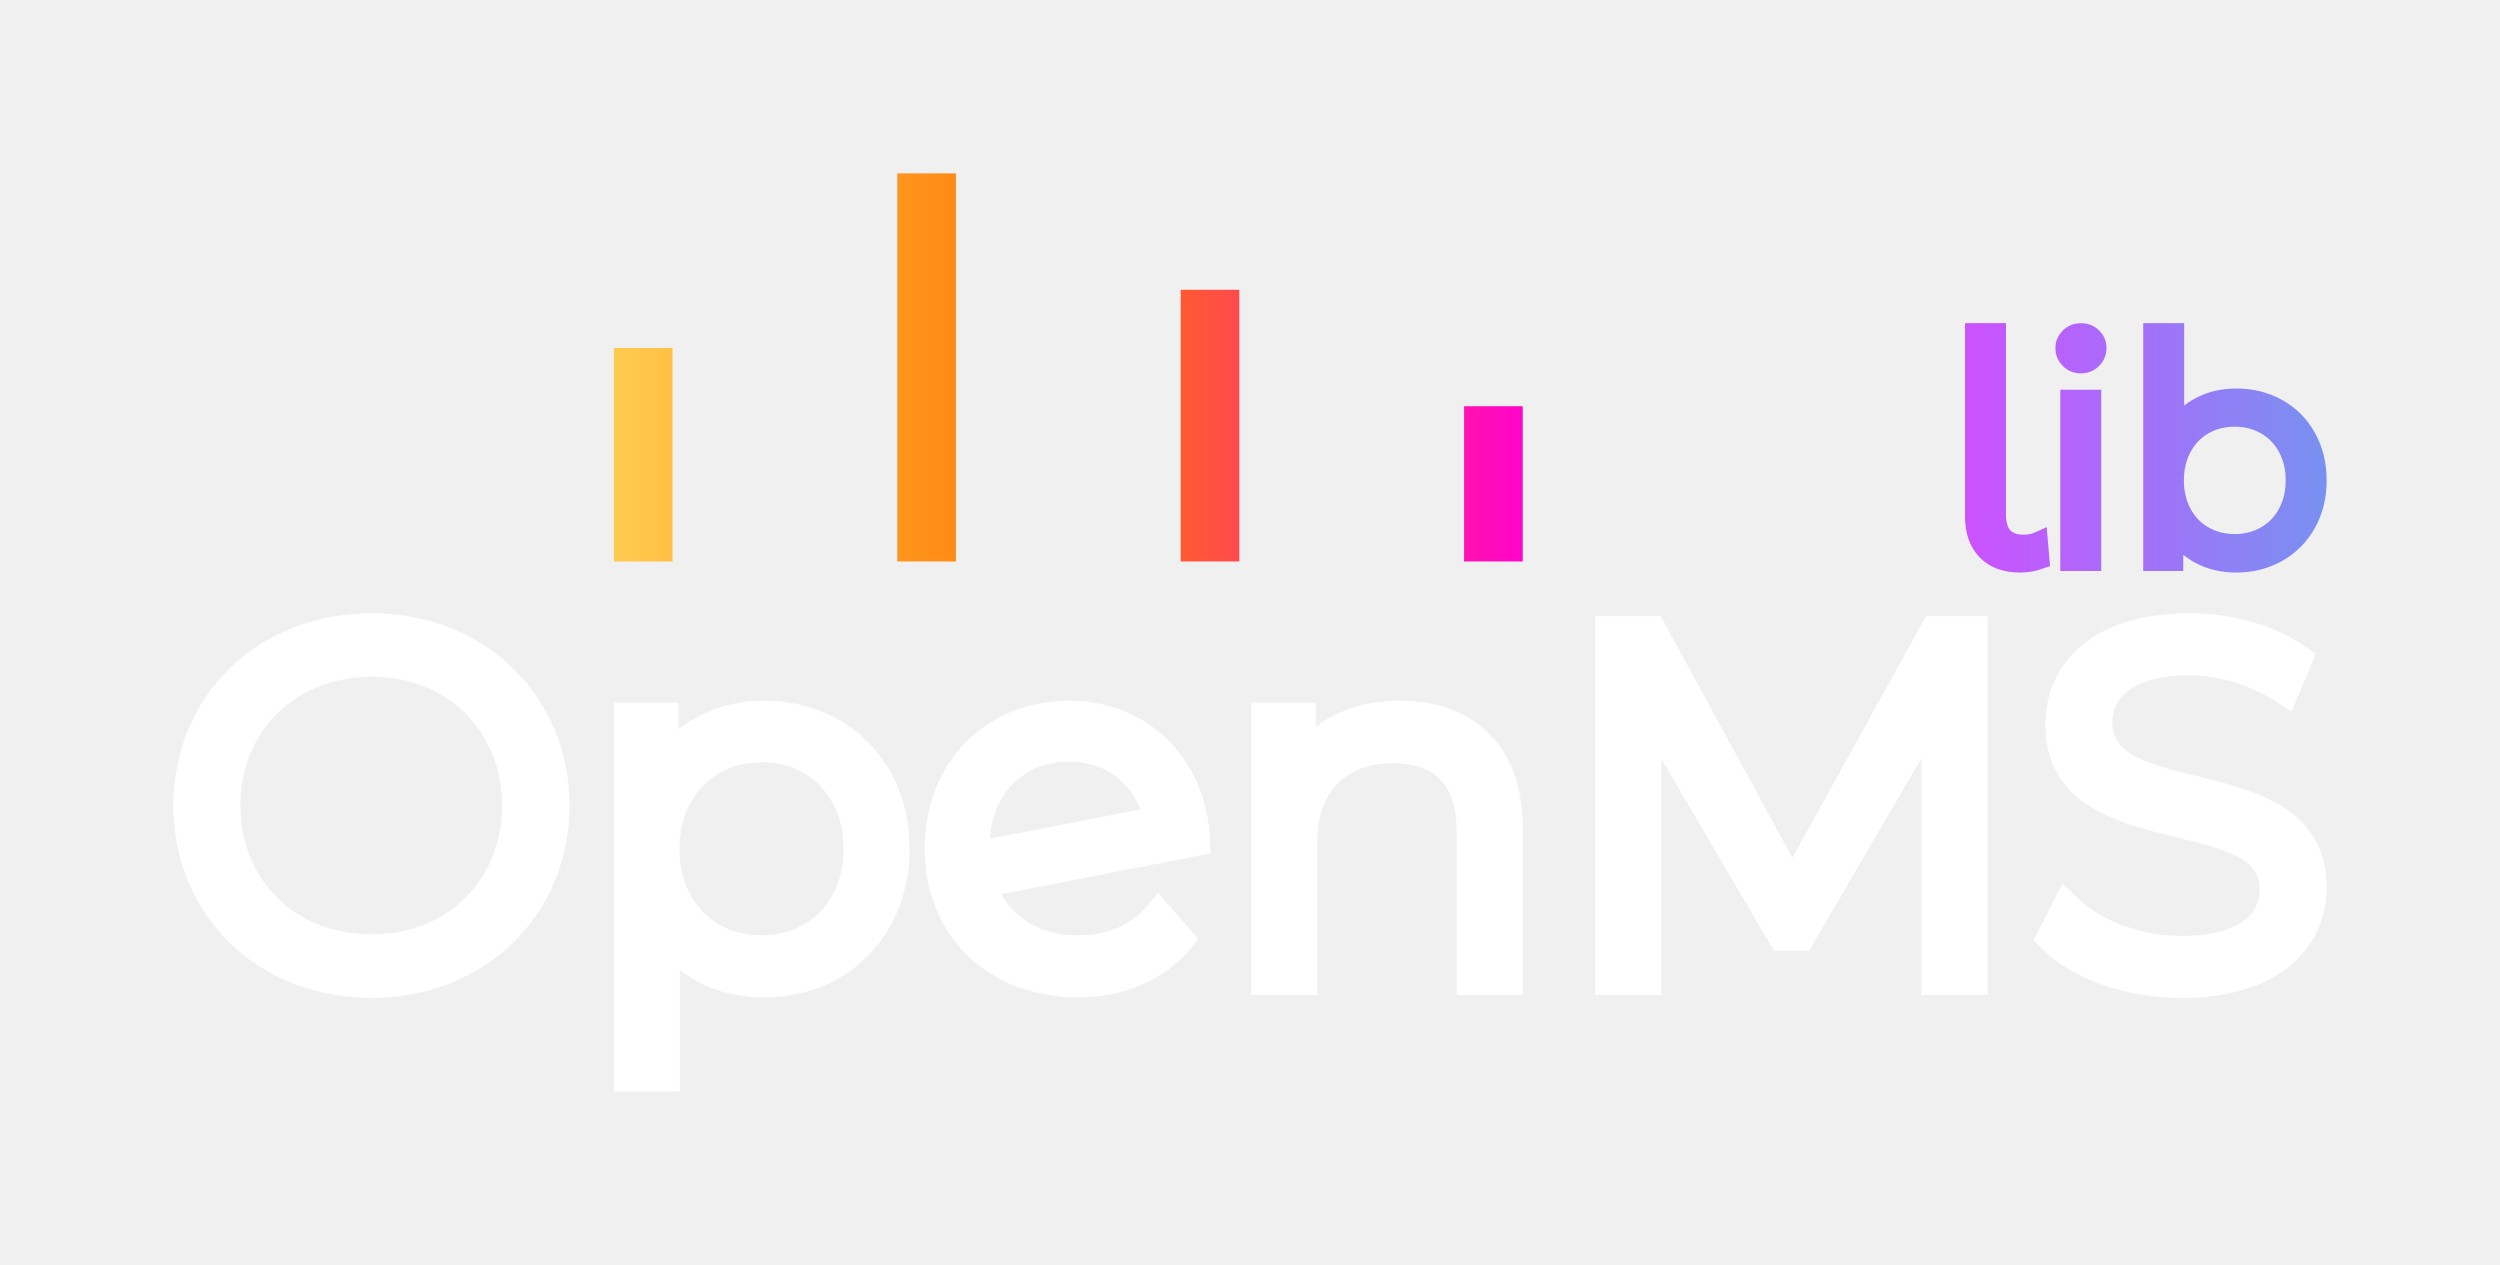
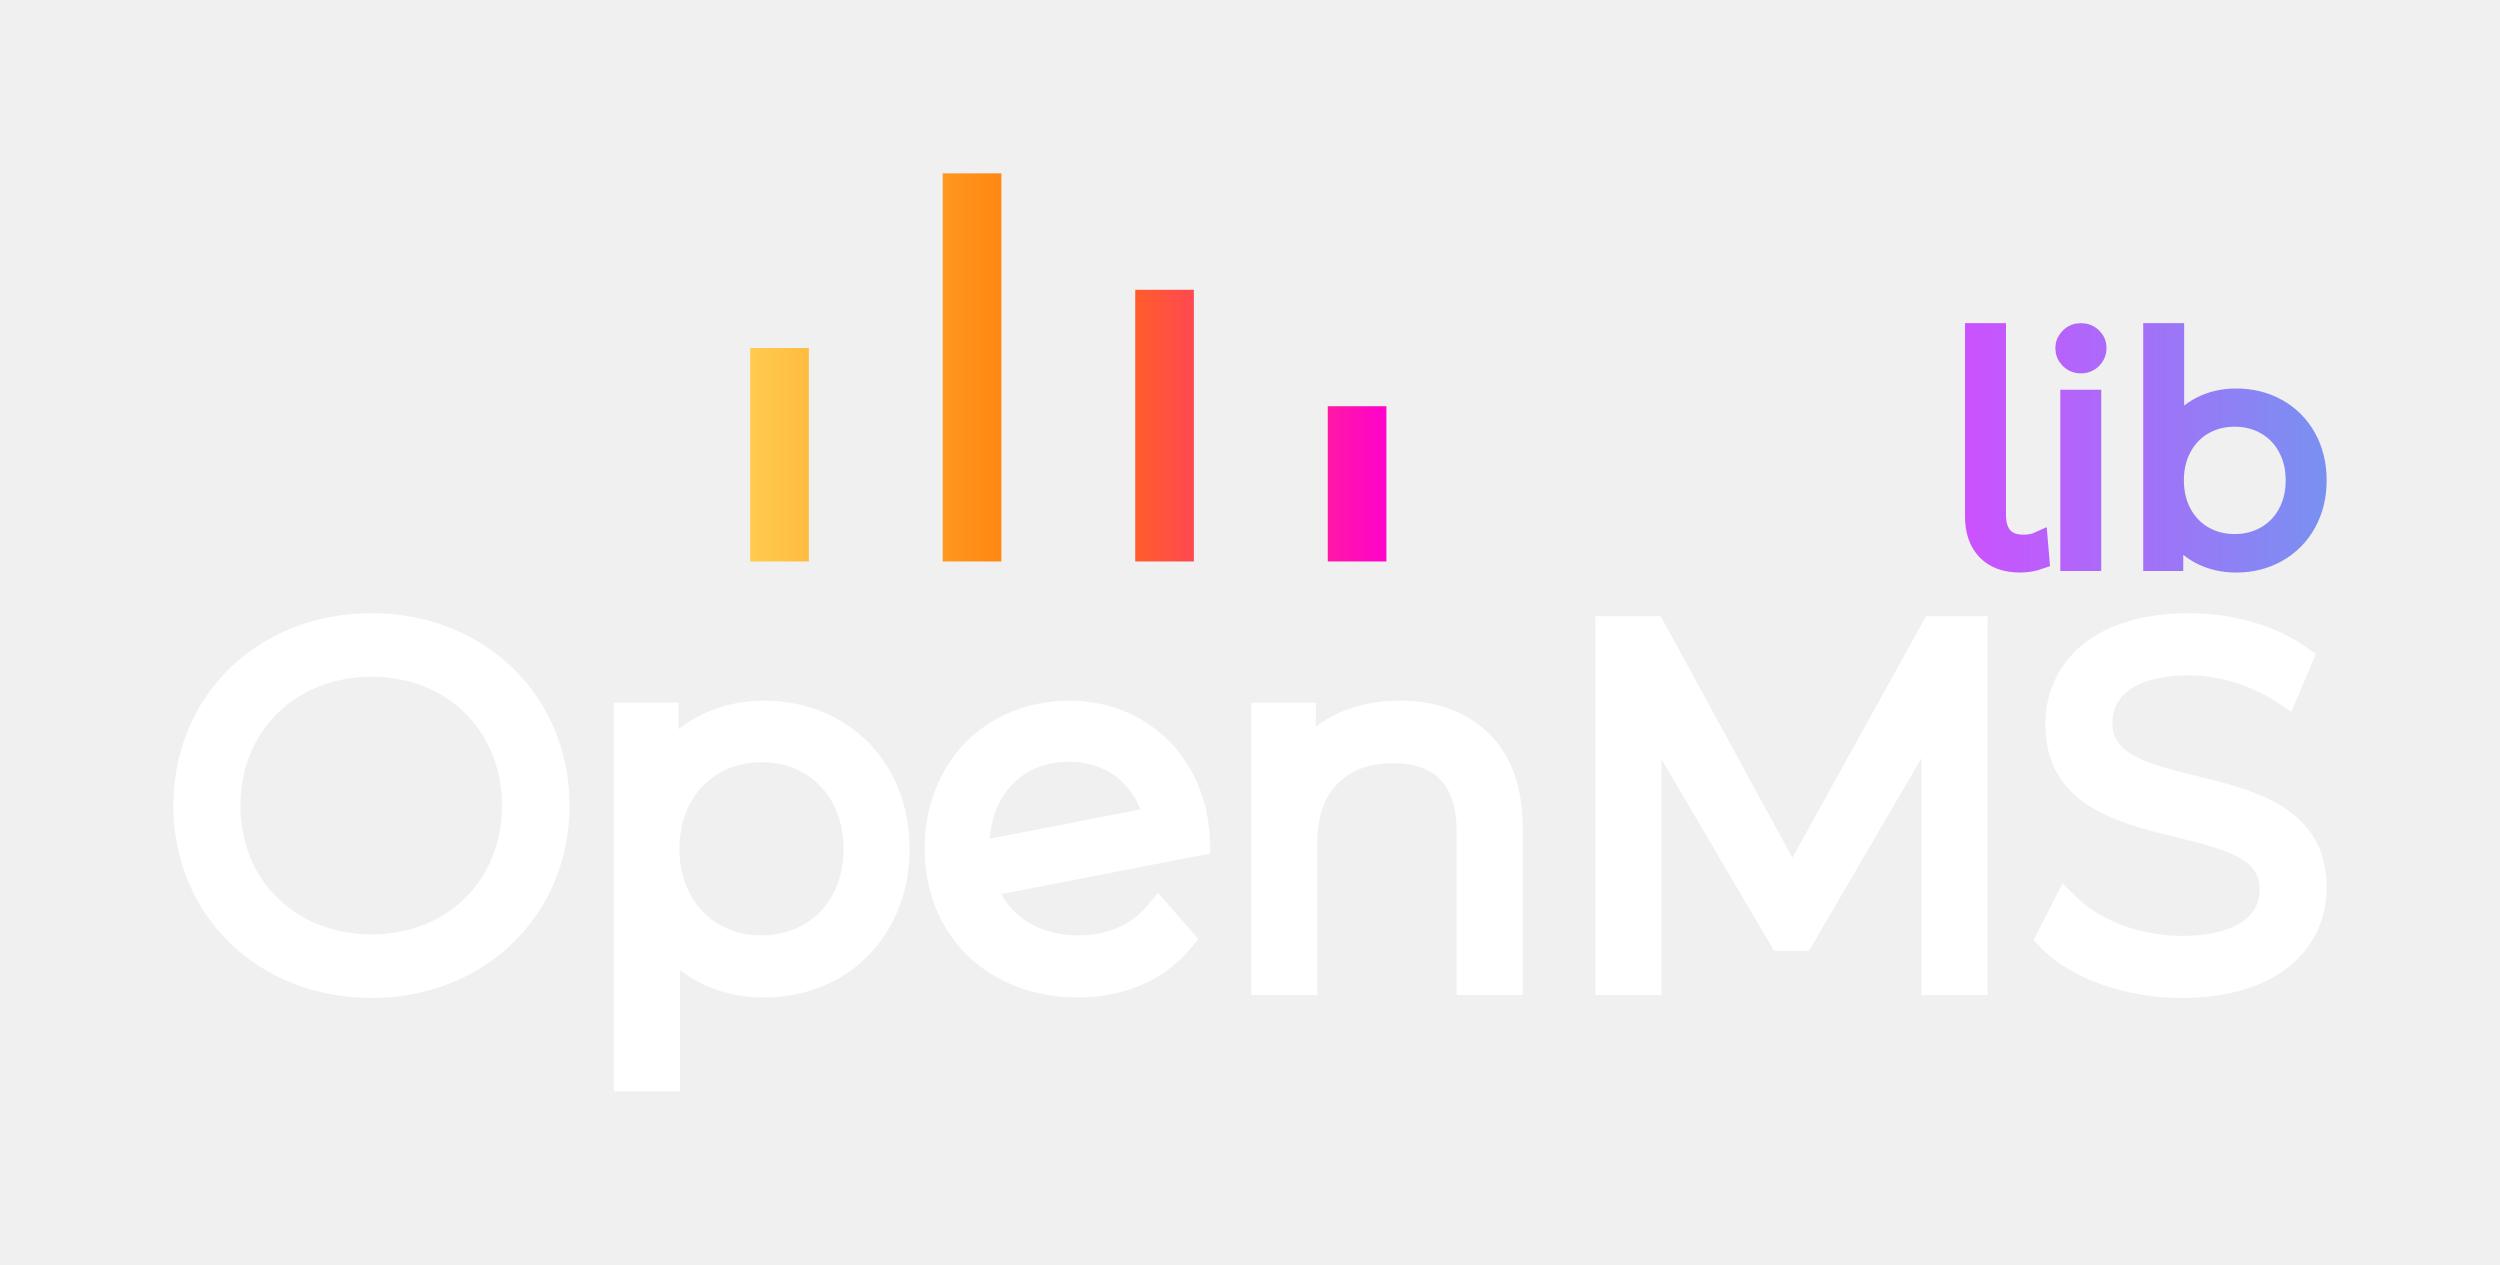
<svg xmlns="http://www.w3.org/2000/svg" viewBox="-34.63 -102.88 966.23 488.82" role="img" aria-labelledby="title">
  <defs>
-     <linearGradient id="openms-peak" x1="202.63" y1="0" x2="553.89" y2="0" gradientUnits="userSpaceOnUse">
+     <linearGradient id="openms-peak" x1="255.319" y1="0" x2="501.201" y2="0" gradientUnits="userSpaceOnUse">
      <stop offset="0" stop-color="#ffcb4f" />
      <stop offset="0.5" stop-color="#ff7501" />
      <stop offset="1" stop-color="#ff03cb" />
    </linearGradient>
    <linearGradient id="openms-lib" x1="8.117" y1="0" x2="147.873" y2="0" gradientUnits="userSpaceOnUse">
      <stop offset="0" stop-color="#cc51ff" />
      <stop offset="1" stop-color="#7891f1" />
    </linearGradient>
  </defs>
  <g id="peak_bar_1" fill="url(#openms-peak)">
-     <rect x="202.63" y="31.62" width="22.66" height="82.5" />
+     <rect x="255.319" y="31.62" width="22.66" height="82.5" />
  </g>
  <g id="peak_bar_2" fill="url(#openms-peak)">
-     <rect x="312.163" y="-35.88" width="22.66" height="150" />
+     <rect x="329.726" y="-35.88" width="22.66" height="150" />
  </g>
  <g id="peak_bar_3" fill="url(#openms-peak)">
-     <rect x="421.697" y="9.12" width="22.66" height="105" />
+     <rect x="404.134" y="9.12" width="22.66" height="105" />
  </g>
  <g id="peak_bar_4" fill="url(#openms-peak)">
-     <rect x="531.23" y="54.12" width="22.66" height="60" />
+     <rect x="478.541" y="54.12" width="22.66" height="60" />
  </g>
  <g id="letter_O" fill="#ffffff">
    <path d="m38.31,208.47c0-39.2,29.98-68.41,70.72-68.41s70.52,29.02,70.52,68.41-30.17,68.41-70.52,68.41c-40.74-.01-70.72-29.22-70.72-68.41Zm127.02,0c0-32.09-24.02-55.73-56.3-55.73s-56.69,23.64-56.69,55.73,24.21,55.73,56.69,55.73c32.28-.01,56.3-23.65,56.3-55.73Z" />
    <path d="m109.03,282.82c-21.23,0-40.68-7.53-54.77-21.19-14.11-13.68-21.89-32.56-21.89-53.16s7.77-39.49,21.89-53.17c14.09-13.66,33.54-21.18,54.77-21.18,43.59,0,76.46,31.96,76.46,74.35s-32.87,74.35-76.46,74.35Zm0-136.82c-37.54,0-64.78,26.27-64.78,62.47s27.24,62.46,64.78,62.47c17.99,0,34.42-6.31,46.26-17.76,11.81-11.43,18.32-27.31,18.32-44.71s-6.51-33.28-18.32-44.71c-11.84-11.45-28.27-17.76-46.26-17.76Zm0,124.14c-35.71,0-62.63-26.51-62.63-61.67s26.93-61.67,62.63-61.67,62.24,26.51,62.24,61.67-26.76,61.66-62.24,61.67Zm0-111.46c-29.41,0-50.75,20.94-50.75,49.79s21.34,49.79,50.75,49.79c29.18,0,50.36-20.95,50.36-49.79s-21.18-49.79-50.36-49.79Z" />
  </g>
  <g id="letter_p" fill="#ffffff">
    <path d="m310.99,225.18c0,30.75-21.52,51.5-50.35,51.5-16.14,0-29.98-6.92-38.43-19.99v56.31h-13.64v-138.36h13.07v19.99c8.26-13.45,22.29-20.76,39.01-20.76,28.82,0,50.34,20.76,50.34,51.31Zm-13.64,0c0-23.44-16.33-39.39-37.66-39.39s-37.66,15.95-37.66,39.39,16.14,39.39,37.66,39.39,37.66-15.75,37.66-39.39Z" />
    <path d="m228.15,318.94h-25.52v-150.24h24.95v10.31c8.93-7.16,20.38-11.08,33.07-11.08,32.61,0,56.28,24.08,56.28,57.25s-23.67,57.44-56.29,57.44c-12.55,0-23.68-3.7-32.49-10.64v46.96Zm-13.64-11.88h1.76v-70.5l1.7,2.63c-1.23-4.36-1.88-9.06-1.88-14.01,0-4.43.52-8.66,1.51-12.62l-1.9,3.09v-35.07h-1.19v126.48Zm35.68-37.5c3.3.78,6.8,1.17,10.45,1.17,26.15,0,44.41-18.73,44.41-45.56s-18.26-45.37-44.4-45.37c-.87,0-1.73.02-2.59.07.54-.02,1.08-.03,1.63-.03,25.26,0,43.6,19.06,43.6,45.33s-18.34,45.33-43.6,45.33c-3.29,0-6.47-.32-9.5-.95Zm9.5-77.83c-18.68,0-31.72,13.75-31.72,33.45s13.04,33.45,31.72,33.45,31.72-13.75,31.72-33.45-13.04-33.45-31.72-33.45Z" />
  </g>
  <g id="letter_e" fill="#ffffff">
    <path d="m413.03,251.32l7.69,8.84c-9.03,10.76-22.87,16.52-38.82,16.52-31.51,0-53.23-21.52-53.23-51.5s20.95-51.31,49.97-51.31c27.09,0,47.46,19.79,48.42,48.23l-83.01,16.14c5,16.34,19.22,26.33,38.05,26.33,12.48,0,23.44-4.41,30.93-13.25Zm-71.1-27.1c0,1.54,0,2.88.19,4.23l71.29-13.84c-2.88-16.53-16.14-29.02-34.78-29.02-21.52.01-36.7,15.76-36.7,38.63Z" />
    <path d="m381.9,282.62c-16.74,0-31.86-5.75-42.58-16.19-10.7-10.43-16.59-25.07-16.59-41.25,0-33.17,23.51-57.25,55.91-57.25,30.44,0,53.3,22.7,54.36,53.97l.17,5.06-80.83,15.72c5.58,10.1,16.29,15.95,29.76,15.95,11.09,0,20.22-3.86,26.4-11.15l4.47-5.28,15.56,17.89-3.26,3.89c-10.09,12.02-25.49,18.64-43.37,18.64Zm-16.99-100.9c-18.36,5.39-30.3,21.77-30.3,43.46,0,26.82,19.45,45.56,47.29,45.56,11.65,0,21.89-3.39,29.49-9.67-7.89,6.13-18.02,9.44-29.29,9.44-21.21,0-37.97-11.7-43.73-30.53l-1.93-6.31.41-.08-.61-4.31c-.25-1.76-.25-3.36-.25-5.06,0-12.57,4.23-23.93,11.92-31.99,4.66-4.88,10.47-8.45,17-10.51Zm13.72,9.81c-17.45,0-29.47,11.83-30.66,29.73l58.09-11.28c-4.18-11.38-14.43-18.46-27.42-18.46Zm17.76-8.17c11.89,5.37,20.43,16.21,22.87,30.23l.67,3.84.79-.15c-2.04-15.91-11.12-28.19-24.33-33.92Z" />
  </g>
  <g id="letter_n_short" fill="#ffffff" stroke="#ffffff">
    <path d="M547.95 217.11V275.73H534.31V218.45Q534.31 202.69 526.43 194.43Q518.55 186.16 503.94 186.16Q487.60 186.16 478.09 195.87Q468.58 205.58 468.58 222.68V275.73H454.93V174.63H468.00V193.28Q473.57 184.05 483.47 178.96Q493.37 173.86 506.44 173.86Q525.47 173.86 536.71 184.92Q547.95 195.97 547.95 217.11Z" stroke-width="11.88" stroke-linejoin="miter" />
  </g>
  <g id="letter_M" fill="#ffffff" transform="translate(53.60 -187.20)">
    <path d="m674.02,328.42v134.51h-13.64v-107.61l-52.84,90.51h-6.73l-52.84-89.94v107.04h-13.64v-134.51h15.79l54.35,99.74,55.19-99.74h14.36Z" />
    <path d="m679.96,468.87h-25.52v-91.59l-43.49,74.49h-13.54l-43.5-74.04v91.14h-25.52v-146.39h25.25l50.87,93.34,51.65-93.34h23.8v146.39Zm-13.64-11.88h1.76v-122.63h-1.76v122.63Zm-126.05,0h1.76v-122.63h-1.76v122.63Zm1.94-122.63l60.44,102.88-56.06-102.88h-4.38Zm120.95,0l-46.79,84.56,49.37-84.56h-2.58Z" />
  </g>
  <g id="letter_S" fill="#ffffff" transform="translate(53.60 -187.20)">
    <path d="m704.96,446.6l5.57-10.95c9.61,9.42,26.71,16.33,44.39,16.33,25.17,0,36.12-10.57,36.12-23.83,0-36.9-82.82-14.22-82.82-63.99,0-19.79,15.37-36.9,49.58-36.9,15.18,0,30.94,4.42,41.7,11.92l-4.81,11.34c-11.53-7.5-24.98-11.14-36.9-11.14-24.6,0-35.55,10.95-35.55,24.41,0,36.9,82.82,14.6,82.82,63.6,0,19.79-15.76,36.7-50.15,36.7-20.17,0-39.96-7.12-49.95-17.49Z" />
    <path d="m754.91,470.03c-21.64,0-42.93-7.58-54.23-19.31l-2.93-3.04,11.16-21.94,5.78,5.67c9.07,8.89,24.86,14.63,40.23,14.63,19.18,0,30.18-6.52,30.18-17.89s-10.33-14.92-32.25-20.26c-22.53-5.49-50.57-12.32-50.57-43.73,0-12.07,5.01-22.88,14.1-30.44,9.76-8.11,24.08-12.4,41.42-12.4s33.43,4.85,45.1,12.99l3.95,2.76-9.46,22.3-5.94-3.86c-9.94-6.47-22.21-10.18-33.66-10.18-18.82,0-29.61,6.73-29.61,18.47s12.35,15.49,32.49,20.41c22.42,5.47,50.33,12.29,50.33,43.19,0,12.05-5.1,22.84-14.37,30.38-9.86,8.02-24.29,12.26-41.72,12.26Zm-42.61-24.77c9.73,7.81,26.2,12.88,42.61,12.88,27.27,0,44.21-11.79,44.21-30.76,0-20.07-16.34-25.56-41.27-31.65-19.48-4.75-41.55-10.14-41.55-31.95,0-14.67,10.9-30.35,41.49-30.35,11.42,0,23.5,3.07,34.06,8.56l.2-.46c-9.41-5.21-22.08-8.34-34.25-8.34-27.33,0-43.64,11.57-43.64,30.96,0,20.54,16.43,26.08,41.5,32.19,19.37,4.72,41.32,10.06,41.32,31.8,0,8.77-3.93,16.47-11.06,21.68-7.34,5.37-17.77,8.09-31,8.09-15.32,0-31.15-4.95-42.46-12.97l-.16.31Z" />
  </g>
  <g id="text_lib" fill="url(#openms-lib)" stroke="url(#openms-lib)" transform="translate(716.72 0.00)">
    <path d="M11.80 96.72V25.70H20.26V96.01Q20.26 101.61 22.88 104.53Q25.50 107.45 30.74 107.45Q34.08 107.45 36.46 106.37L37.06 113.41Q33.37 114.72 29.43 114.72Q20.97 114.72 16.39 109.95Q11.80 105.18 11.80 96.72Z M48.62 51.44H57.08V114.12H48.62ZM46.71 31.66Q46.71 29.28 48.50 27.49Q50.29 25.70 52.91 25.70Q55.53 25.70 57.32 27.43Q59.11 29.16 59.11 31.54Q59.11 34.16 57.32 35.95Q55.53 37.74 52.91 37.74Q50.29 37.74 48.50 35.95Q46.71 34.16 46.71 31.66Z M144.19 82.78Q144.19 92.07 140.14 99.34Q136.09 106.61 128.94 110.66Q121.79 114.72 112.97 114.72Q105.10 114.72 98.85 111.38Q92.59 108.04 88.78 101.73V114.12H80.67V25.70H89.13V63.36Q93.07 57.28 99.20 54.12Q105.34 50.96 112.97 50.96Q121.79 50.96 128.94 54.96Q136.09 58.95 140.14 66.22Q144.19 73.49 144.19 82.78ZM135.73 82.78Q135.73 75.63 132.69 70.03Q129.65 64.43 124.29 61.39Q118.93 58.35 112.37 58.35Q105.70 58.35 100.40 61.39Q95.09 64.43 92.05 70.03Q89.02 75.63 89.02 82.78Q89.02 89.93 92.05 95.53Q95.09 101.13 100.40 104.17Q105.70 107.21 112.37 107.21Q118.93 107.21 124.29 104.17Q129.65 101.13 132.69 95.53Q135.73 89.93 135.73 82.78Z" stroke-width="7.37" stroke-linejoin="miter" />
  </g>
</svg>
